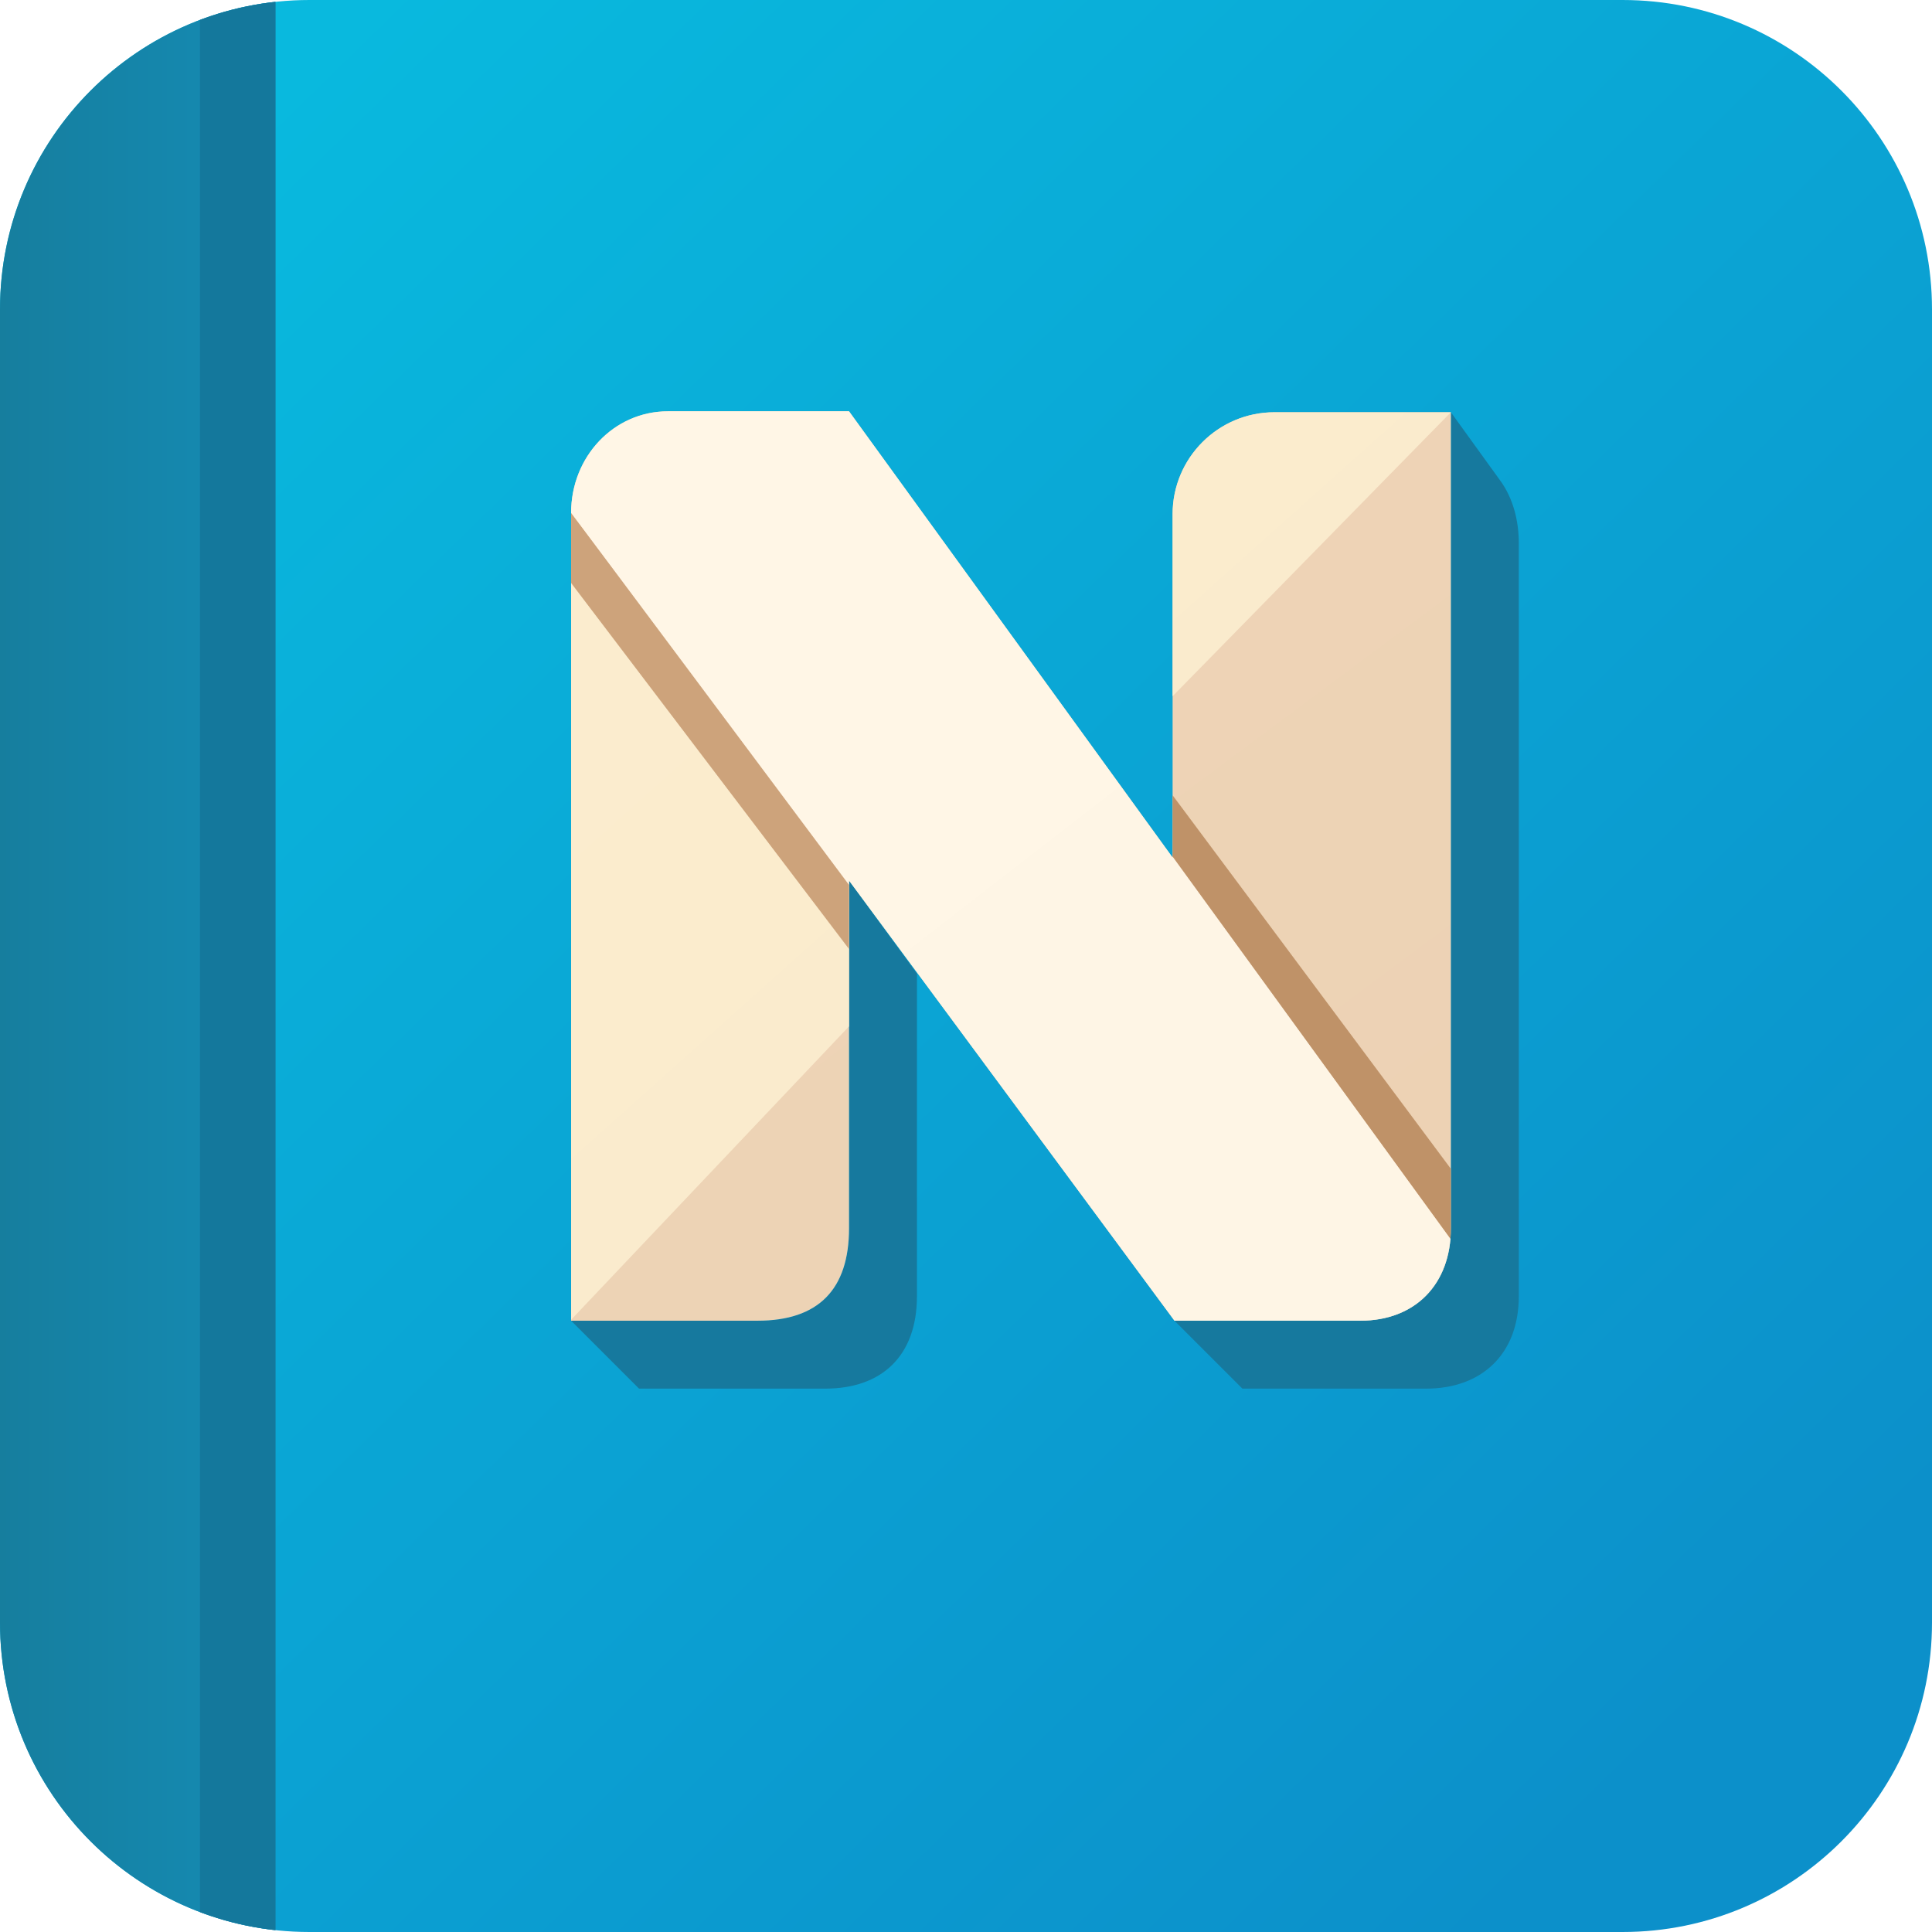
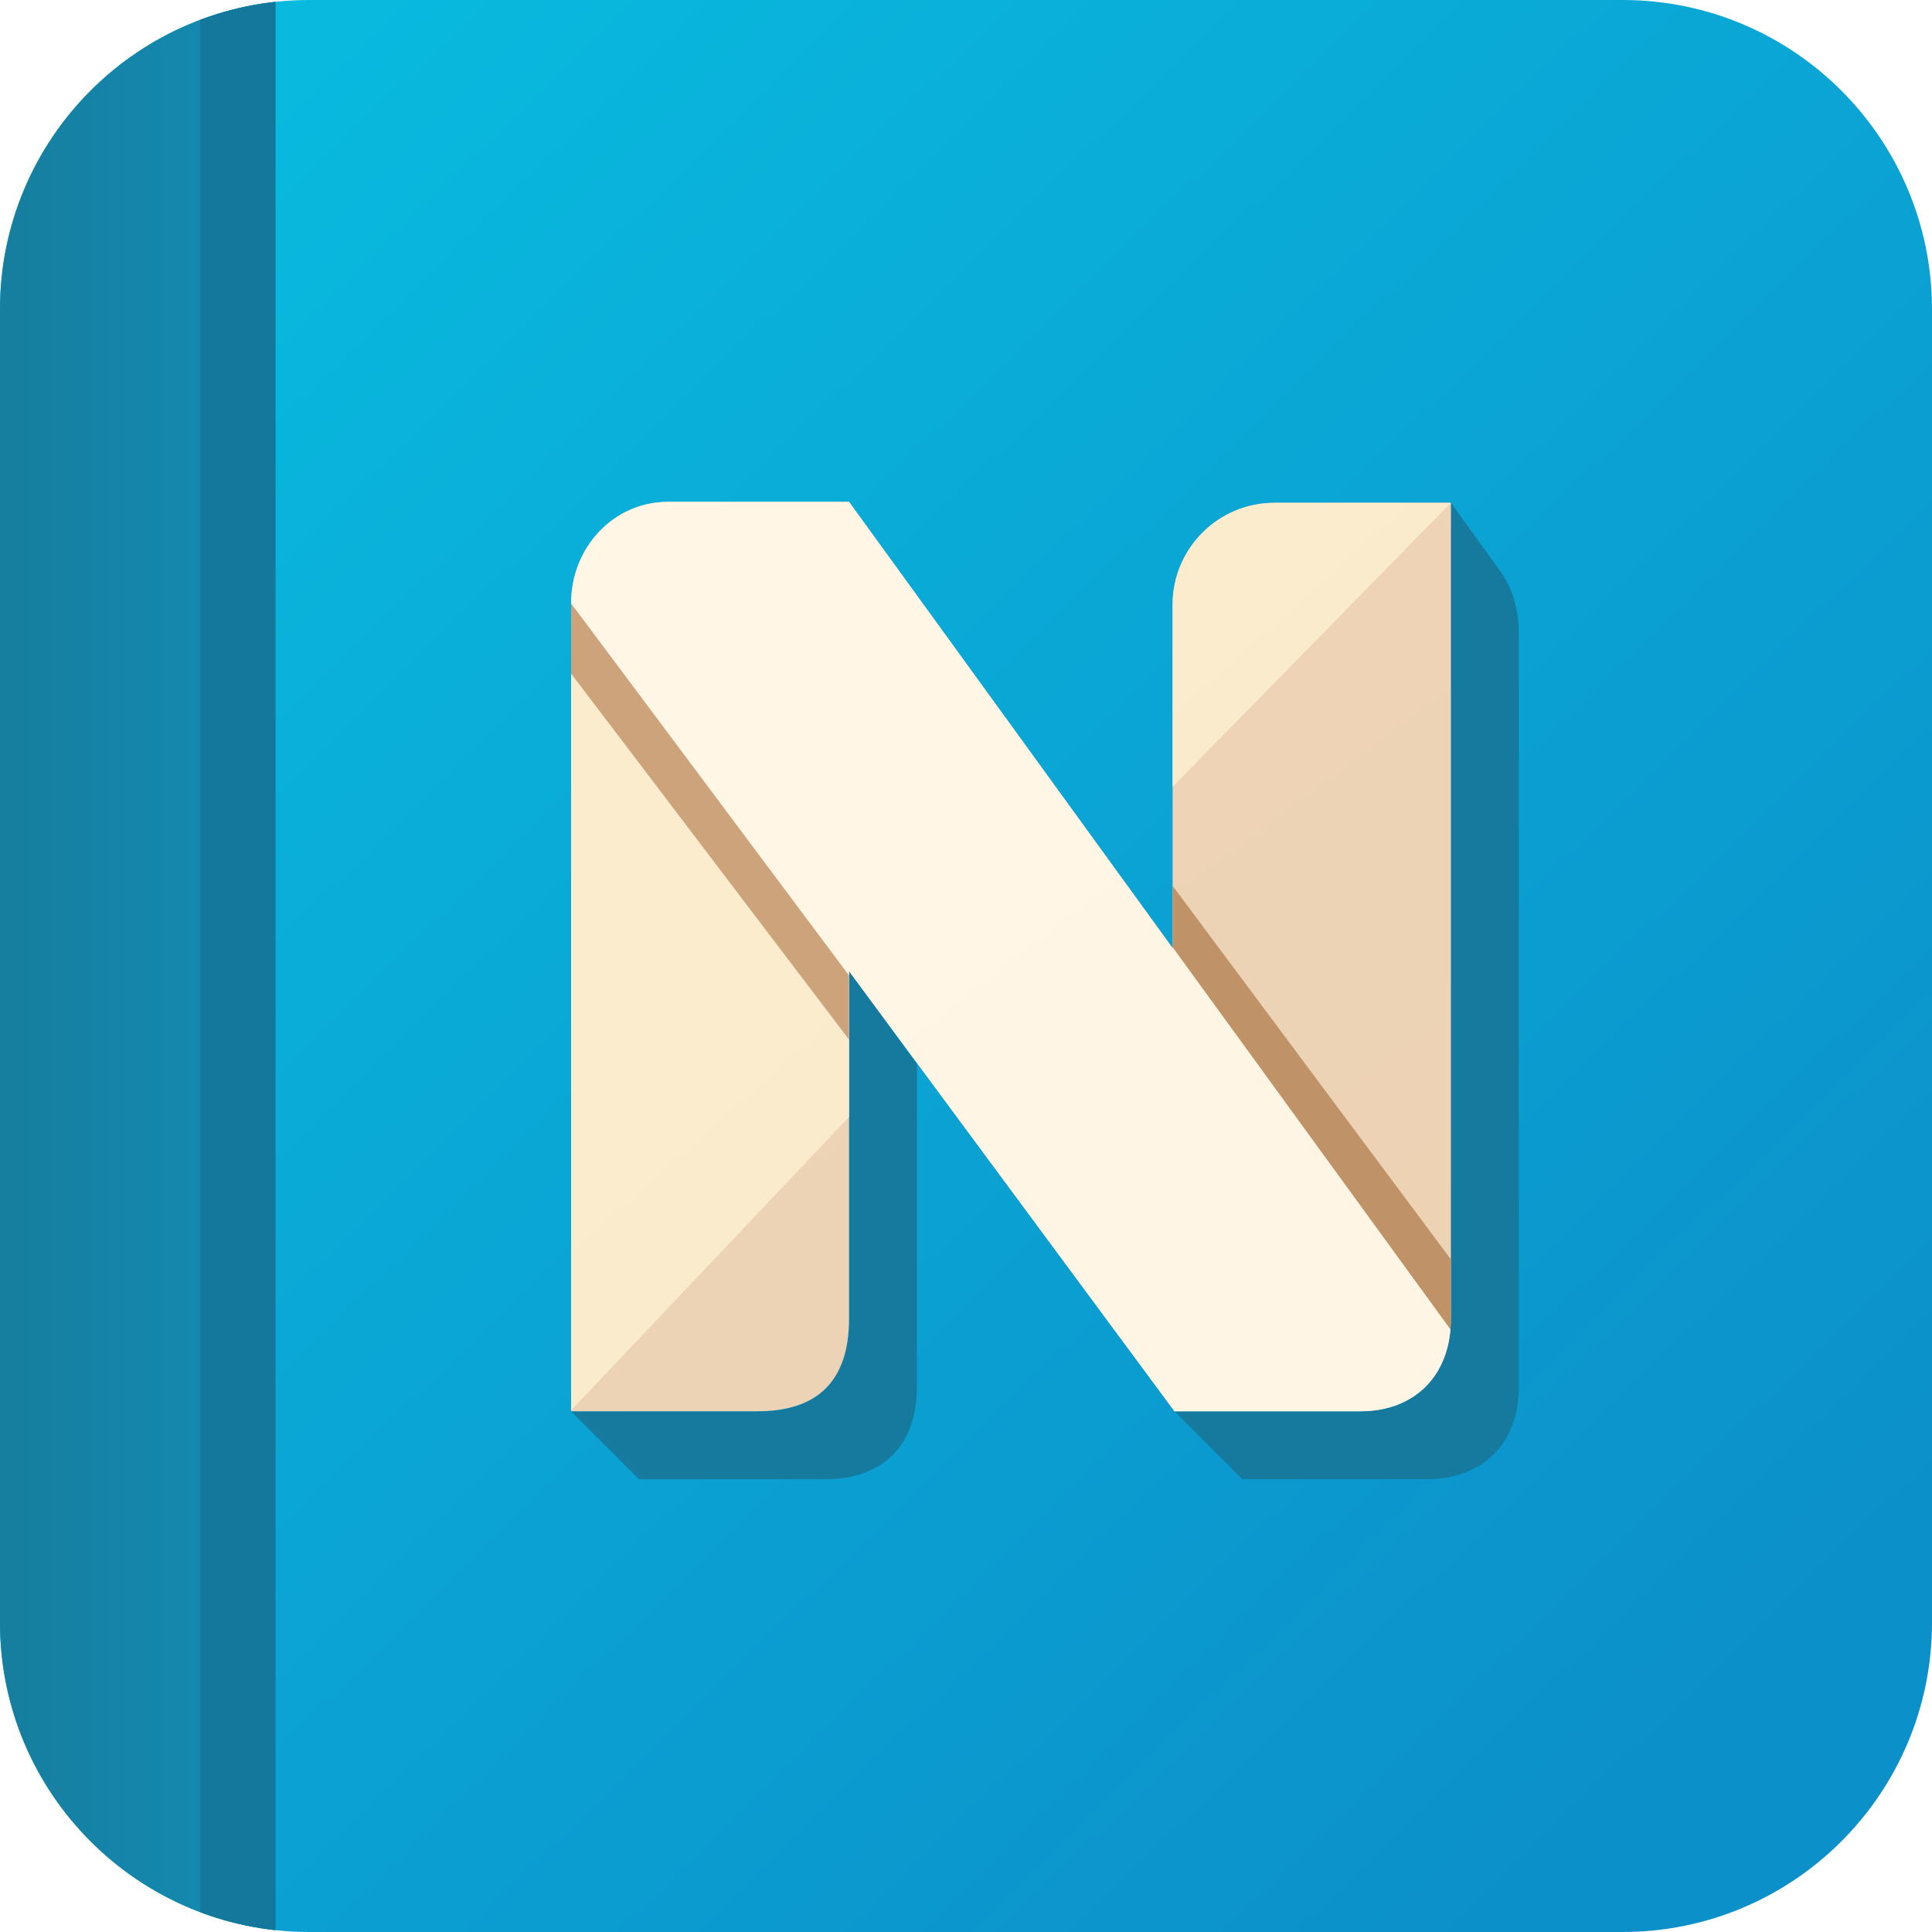
<svg xmlns="http://www.w3.org/2000/svg" xmlns:xlink="http://www.w3.org/1999/xlink" width="1024" height="1024" viewBox="0 0 1024 1024" fill="none">
  <defs>
    <linearGradient id="cover" x1="145" y1="50" x2="945" y2="870" gradientUnits="userSpaceOnUse">
      <stop stop-color="#09B9DE" />
      <stop offset="1" stop-color="#0C90CA" />
    </linearGradient>
    <linearGradient id="spine" x1="0" y1="512" x2="146" y2="512" gradientUnits="userSpaceOnUse">
      <stop stop-color="#167E9E" />
      <stop offset="1" stop-color="#148CB5" />
    </linearGradient>
    <linearGradient id="ivory" x1="352" y1="218" x2="726" y2="700" gradientUnits="userSpaceOnUse">
      <stop stop-color="#FFF6E6" />
      <stop offset="1" stop-color="#FEF5E5" />
    </linearGradient>
    <linearGradient id="fold" x1="400" y1="240" x2="735" y2="690" gradientUnits="userSpaceOnUse">
      <stop stop-color="#EED4B7" />
      <stop offset="1" stop-color="#EDD2B4" />
    </linearGradient>
    <linearGradient id="paper" x1="302" y1="300" x2="615" y2="650" gradientUnits="userSpaceOnUse">
      <stop stop-color="#FBECCE" />
      <stop offset="1" stop-color="#FAEBCC" />
    </linearGradient>
    <path id="n" d="M354 218H450L621.5 454.5V272.5C621.5 242.7 645.7 218.5 675.5 218.5H769V651C769 680.8 750 700 721 700H622.5L450 466.7V651C450 683.5 433.7 700 401.5 700H302.7V271.8C302.7 242.1 325.3 218 354 218Z" />
    <clipPath id="icon-clip">
      <rect width="1024" height="1024" rx="164" />
    </clipPath>
    <clipPath id="n-clip">
      <use xlink:href="#n" />
    </clipPath>
  </defs>
  <g clip-path="url(#icon-clip)">
    <rect width="1024" height="1024" fill="url(#cover)" />
    <path d="M0 0H146V1024H0Z" fill="url(#spine)" />
    <path d="M106 0H146V1024H106Z" fill="#14789C" />
-     <path d="M769 218.5L795 254.5C802 264 805 276 805 288V687C805 718 785 736 756 736H658.5L622.5 700H721C750 700 769 680.8 769 651Z M450 466.7L486 516V687C486 719 467 736 437.5 736H338.7L302.7 700H401.5C433.7 700 450 683.5 450 651Z" fill="#16799E" opacity="1" />
-     <use xlink:href="#n" fill="url(#fold)" />
-     <g clip-path="url(#n-clip)">
-       <path d="M302.7 271.8L450 466.7V544L302.7 699.5Z" fill="url(#paper)" />
-       <path d="M621.5 218.5H769L621.5 369Z" fill="url(#paper)" />
-       <path d="M302.7 271.8L450 466.7V503L302.7 309Z" fill="#CDA37B" />
-       <path d="M621.5 421.5L769 619.5V657L621.5 454.5Z" fill="#BF9268" />
-       <path d="M302.7 271.8V218H450L769 657V700H622.5Z" fill="url(#ivory)" />
+     <g id="n-centered" transform="translate(0 48)">
+       <path d="M769 218.5L795 254.5C802 264 805 276 805 288V687C805 718 785 736 756 736H658.5L622.5 700H721C750 700 769 680.8 769 651Z M450 466.7L486 516V687C486 719 467 736 437.5 736H338.7L302.7 700H401.5C433.7 700 450 683.5 450 651Z" fill="#16799E" opacity="1" />
+       <use xlink:href="#n" fill="url(#fold)" />
+       <g clip-path="url(#n-clip)">
+         <path d="M302.7 271.8L450 466.7V544L302.7 699.5Z" fill="url(#paper)" />
+         <path d="M621.5 218.5H769L621.5 369Z" fill="url(#paper)" />
+         <path d="M302.7 271.8L450 466.7V503L302.7 309Z" fill="#CDA37B" />
+         <path d="M621.5 421.5L769 619.5V657L621.5 454.5Z" fill="#BF9268" />
+         <path d="M302.7 271.8V218H450L769 657V700H622.5Z" fill="url(#ivory)" />
+       </g>
    </g>
  </g>
</svg>
